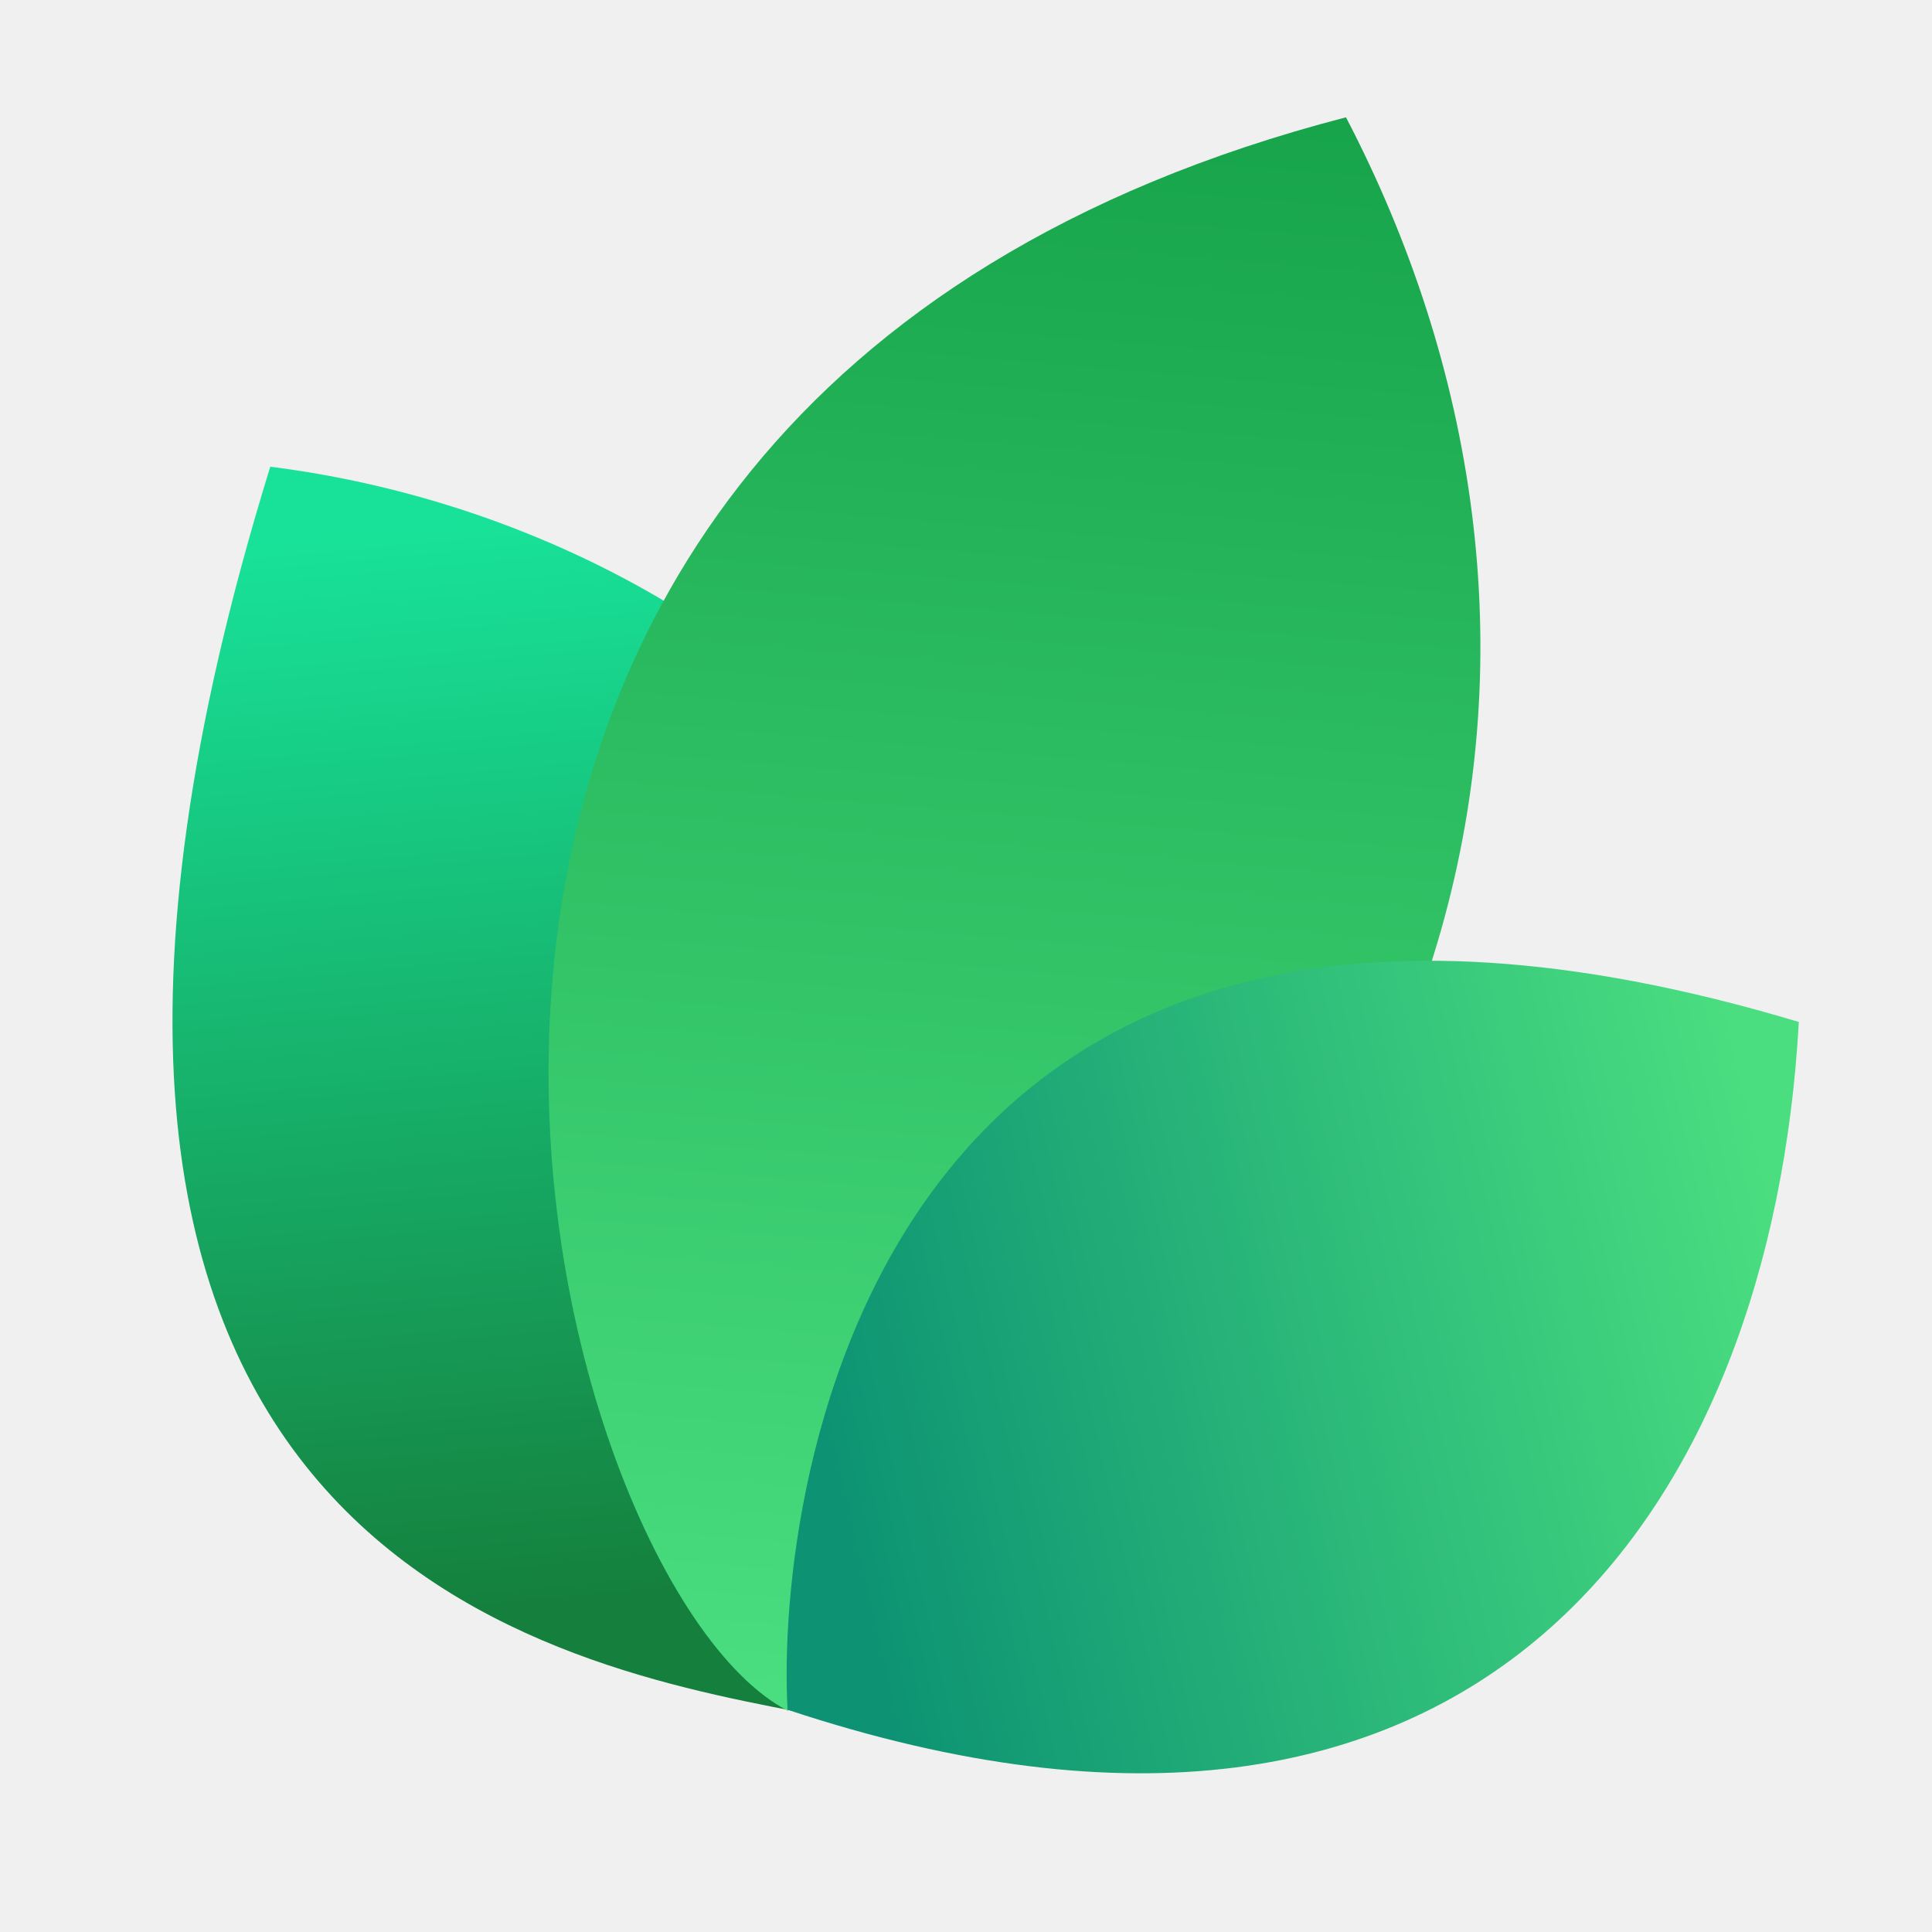
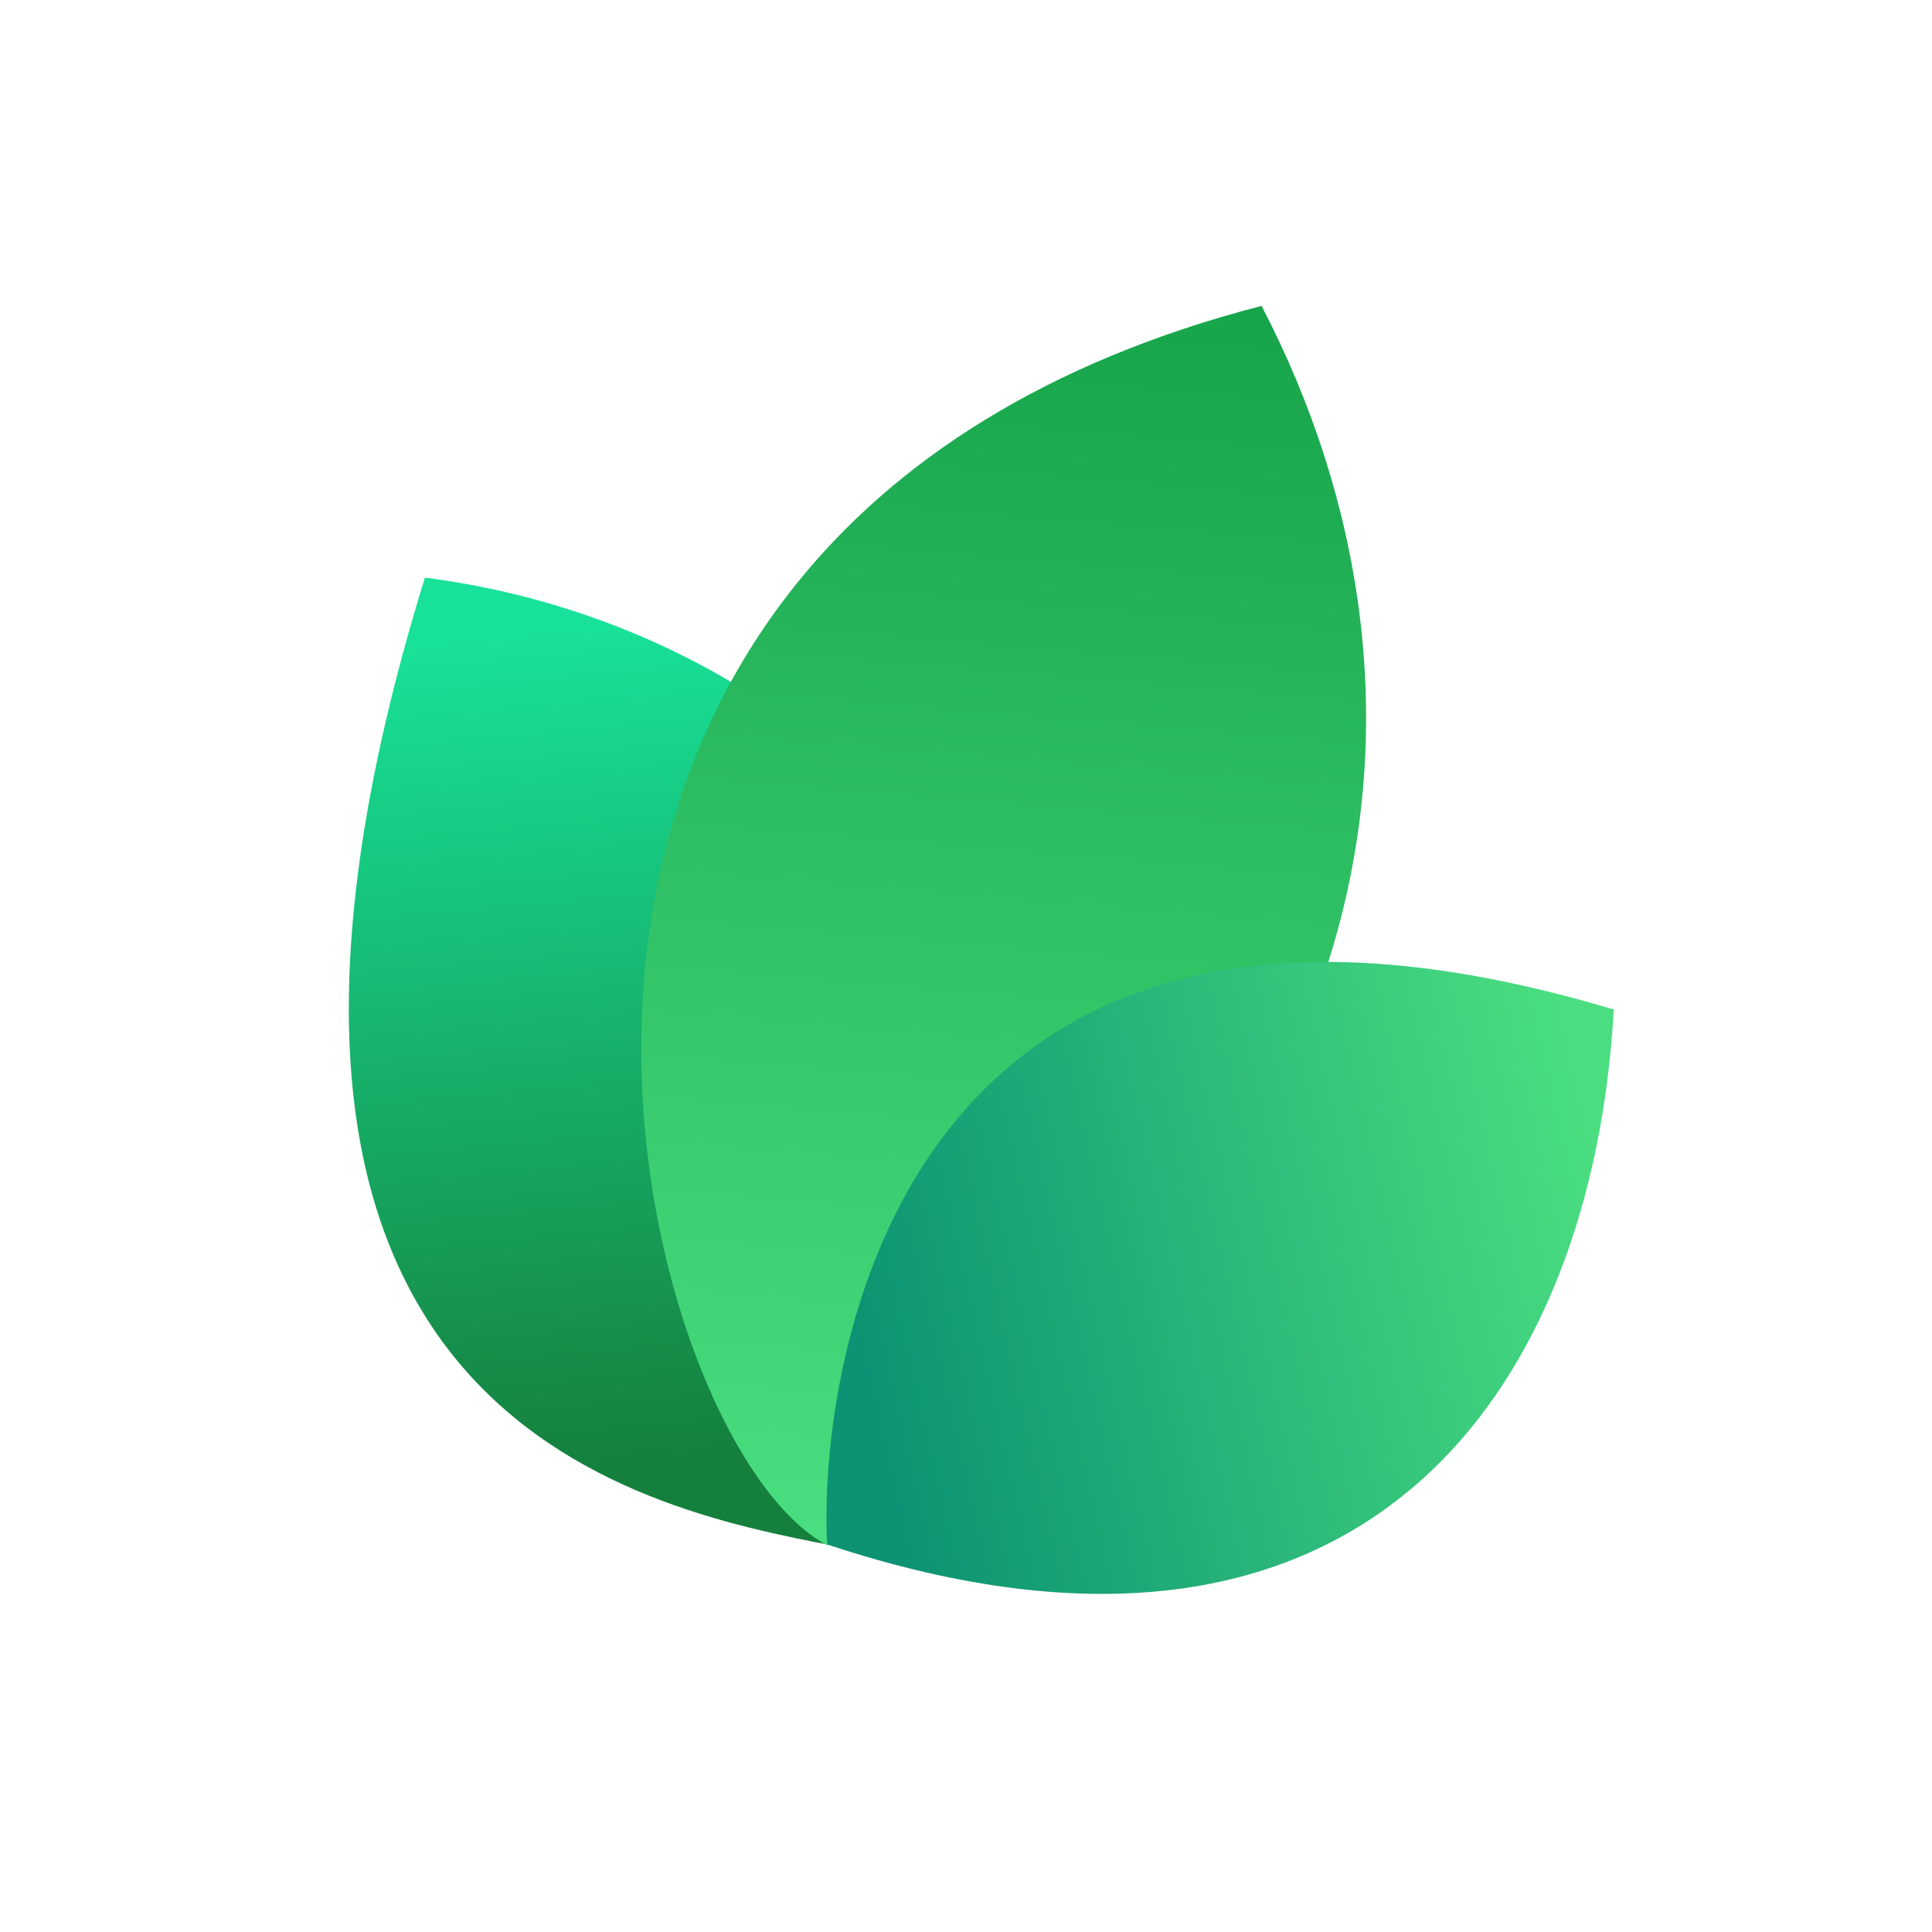
- <svg xmlns="http://www.w3.org/2000/svg" width="256" height="256" viewBox="-2.5 -1.7 28 28" fill="none">
+ <svg xmlns="http://www.w3.org/2000/svg" width="256" height="256" viewBox="-6.5 -5.7 36 36" fill="none">
+   <rect x="-6.5" y="-5.7" width="36" height="36" fill="#FFFFFF" />
  <path d="M9.061 23.108C5.268 22.377 -3.391 20.627 1.417 5.064C9.634 6.099 16.973 14.064 9.061 23.108Z" fill="url(#paint0_linear_17557_2020)" />
  <path d="M8.919 23.094C5.276 21.222 0.784 4.209 17.007 0C20.757 7.193 19.621 16.545 8.919 23.094Z" fill="url(#paint1_linear_17557_2020)" />
  <path d="M8.914 23.079C8.735 19.882 10.159 9.085 23.57 13.111C23.181 20.123 18.984 26.418 8.914 23.079Z" fill="url(#paint2_linear_17557_2020)" />
  <defs>
    <linearGradient id="paint0_linear_17557_2020" x1="3.776" y1="5.916" x2="5.232" y2="21.559" gradientUnits="userSpaceOnUse">
      <stop stop-color="#18E299" />
      <stop offset="1" stop-color="#15803D" />
    </linearGradient>
    <linearGradient id="paint1_linear_17557_2020" x1="12.171" y1="-0.718" x2="10.19" y2="22.983" gradientUnits="userSpaceOnUse">
      <stop stop-color="#16A34A" />
      <stop offset="1" stop-color="#4ADE80" />
    </linearGradient>
    <linearGradient id="paint2_linear_17557_2020" x1="23.133" y1="15.353" x2="9.338" y2="18.52" gradientUnits="userSpaceOnUse">
      <stop stop-color="#4ADE80" />
      <stop offset="1" stop-color="#0D9373" />
    </linearGradient>
  </defs>
</svg>
